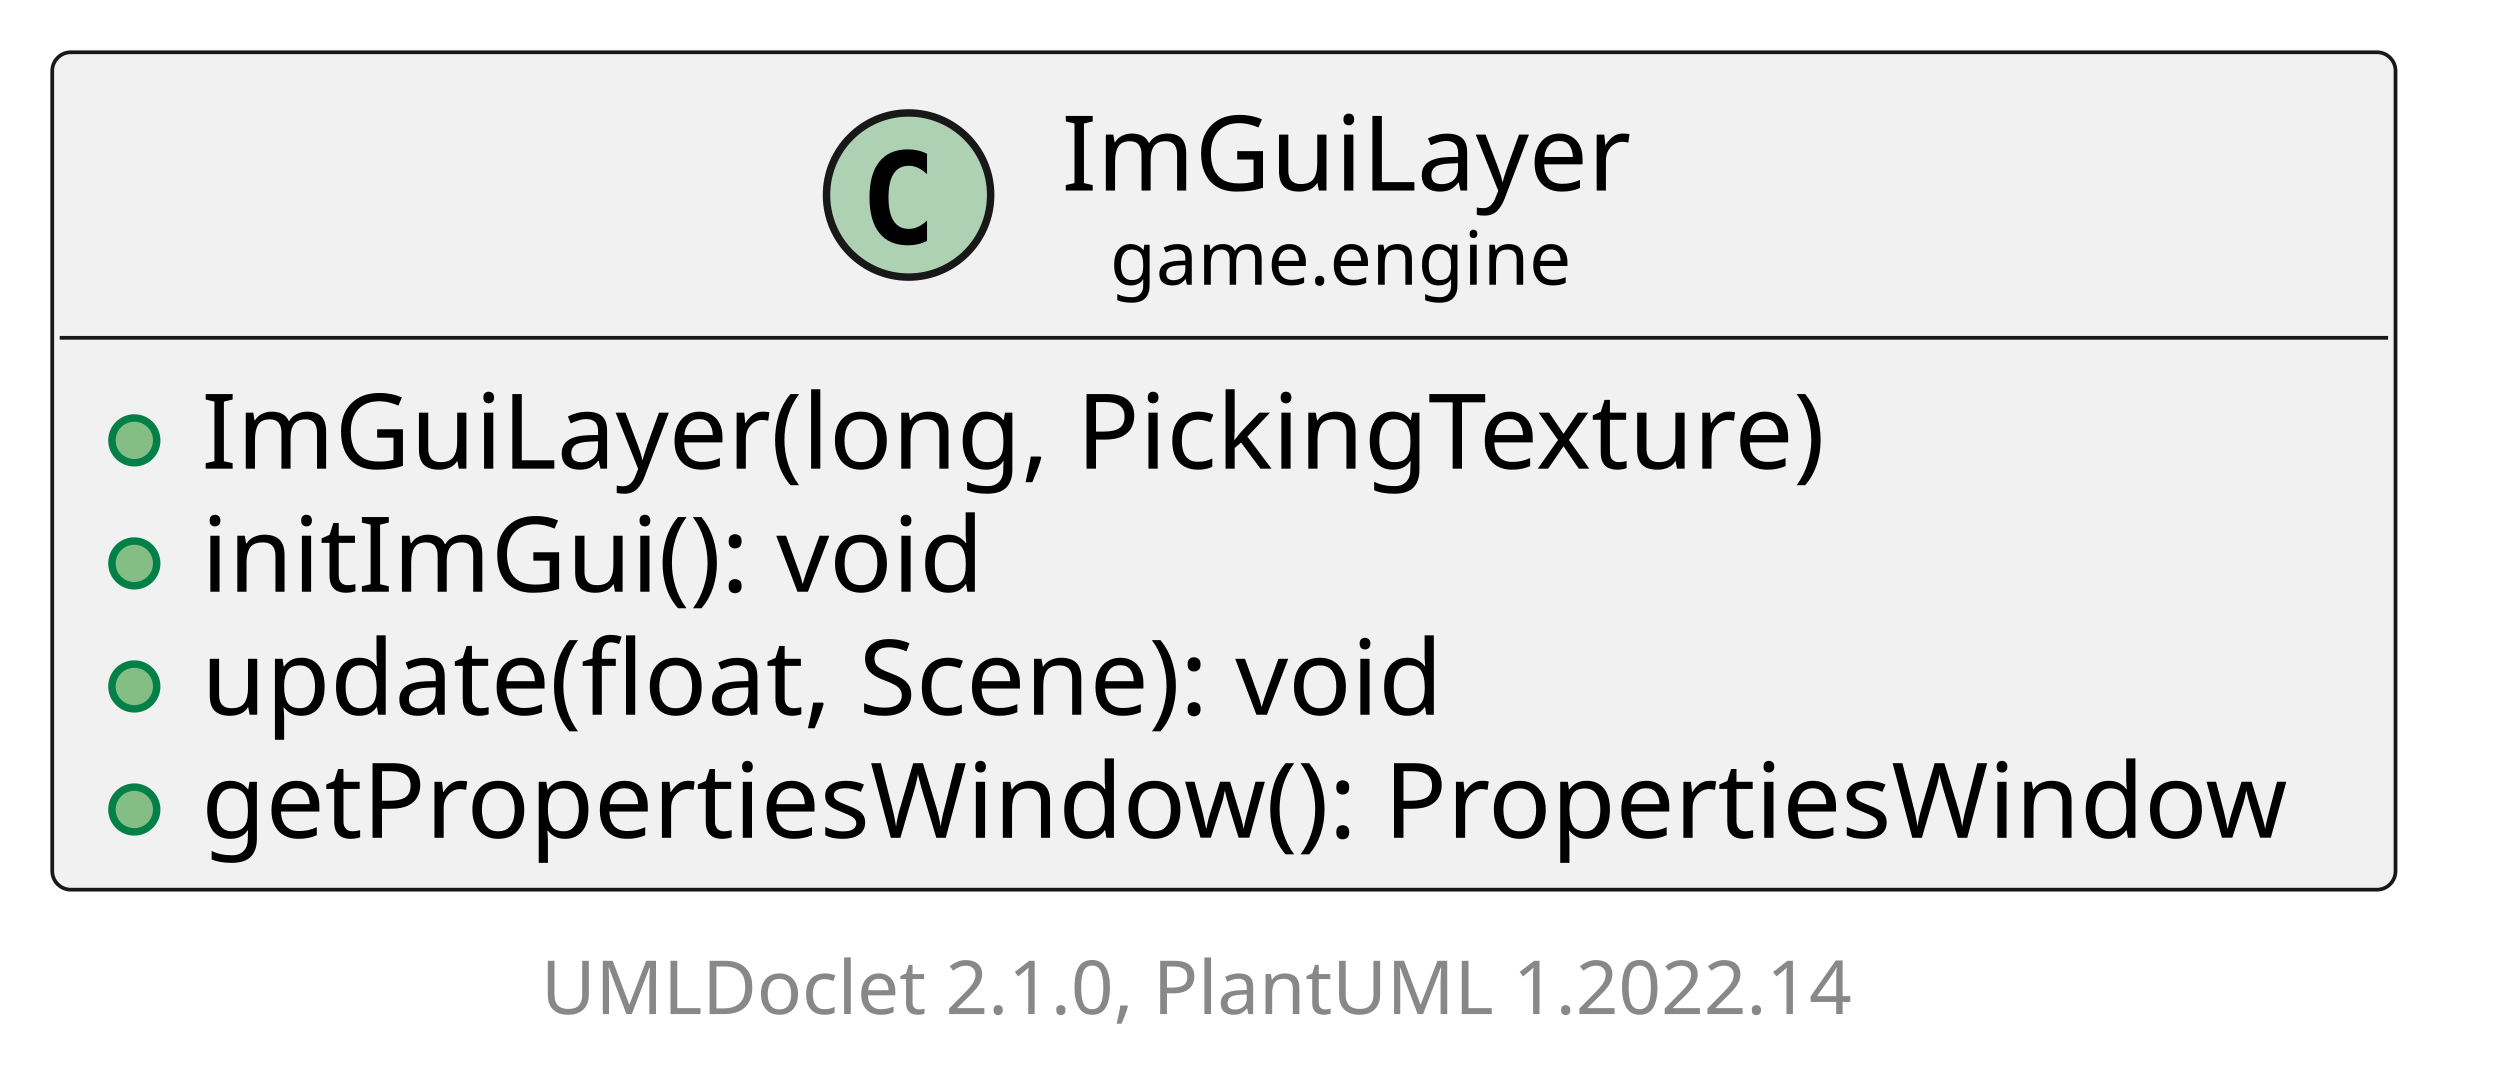
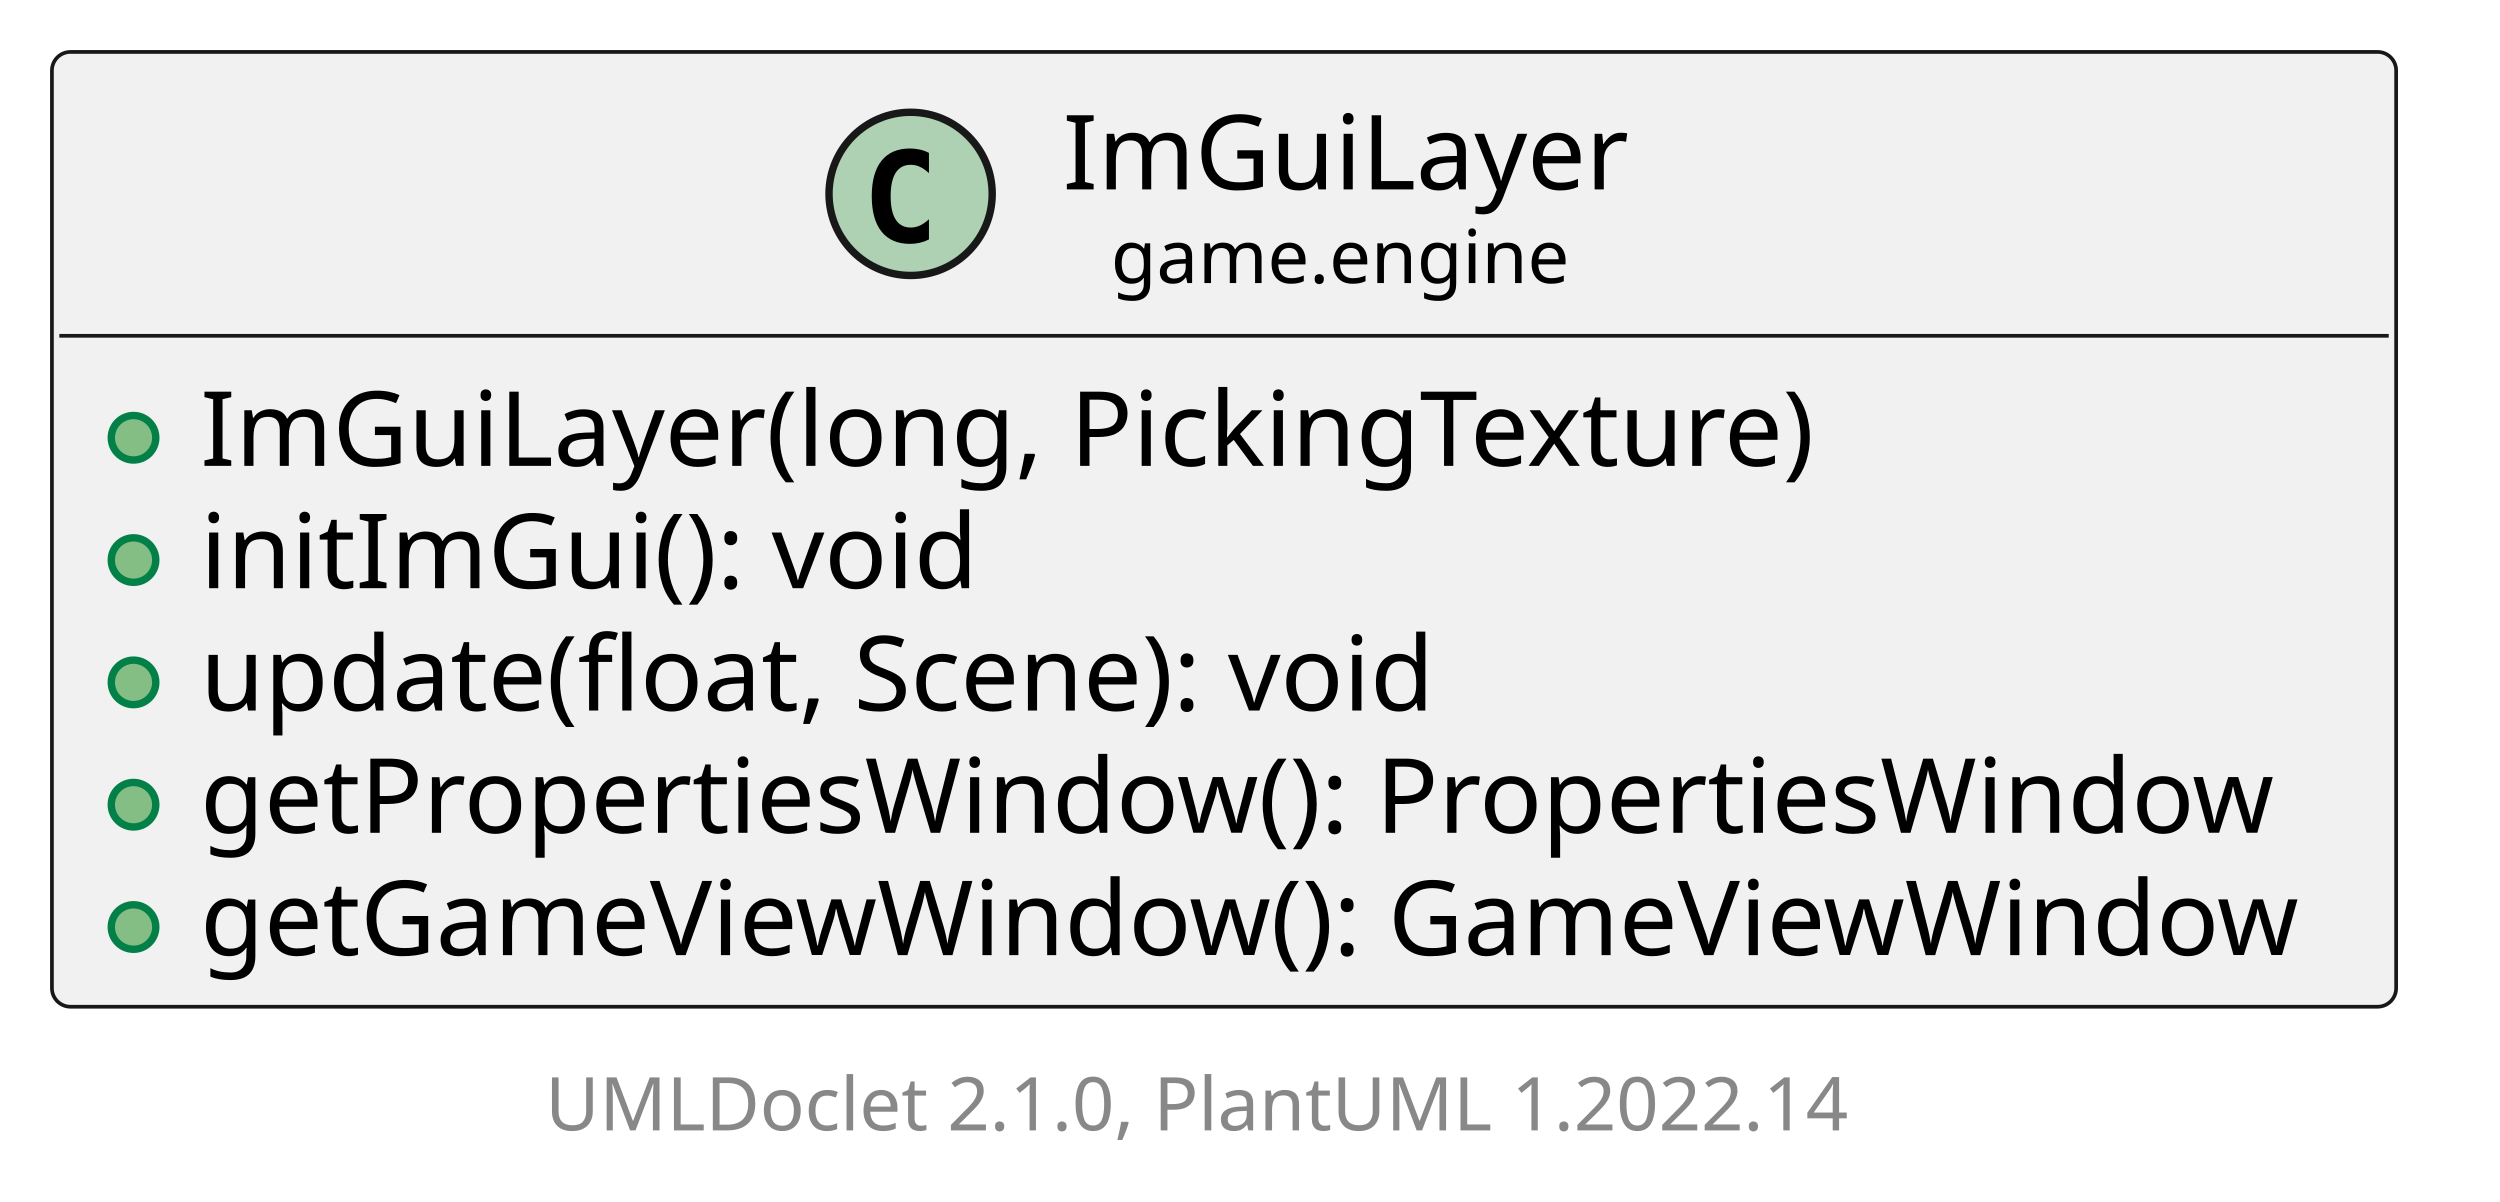
- <svg xmlns="http://www.w3.org/2000/svg" xmlns:xlink="http://www.w3.org/1999/xlink" contentStyleType="text/css" height="145px" preserveAspectRatio="none" style="width:335px;height:145px;background:#FFFFFF;" version="1.1" viewBox="0 0 335 145" width="335px" zoomAndPan="magnify">
+ <svg xmlns="http://www.w3.org/2000/svg" xmlns:xlink="http://www.w3.org/1999/xlink" contentStyleType="text/css" height="162px" preserveAspectRatio="none" style="width:337px;height:162px;background:#FFFFFF;" version="1.1" viewBox="0 0 337 162" width="337px" zoomAndPan="magnify">
  <defs />
  <g>
    <a href="ImGuiLayer.html" target="_top" title="ImGuiLayer.html" xlink:actuate="onRequest" xlink:href="ImGuiLayer.html" xlink:show="new" xlink:title="ImGuiLayer.html" xlink:type="simple">
      <g id="elem_game.engine.ImGuiLayer">
-         <rect codeLine="5" fill="#F1F1F1" height="112.219" id="game.engine.ImGuiLayer" rx="2.5" ry="2.5" style="stroke:#181818;stroke-width:0.5;" width="314" x="7" y="7" />
-         <ellipse cx="121.75" cy="26.133" fill="#ADD1B2" rx="11" ry="11" style="stroke:#181818;stroke-width:1.0;" />
-         <path d="M124.223,32.276 Q123.642,32.575 123.003,32.724 Q122.364,32.873 121.658,32.873 Q119.151,32.873 117.832,31.222 Q116.512,29.57 116.512,26.449 Q116.512,23.319 117.832,21.668 Q119.151,20.016 121.658,20.016 Q122.364,20.016 123.011,20.165 Q123.659,20.314 124.223,20.613 L124.223,23.336 Q123.592,22.755 122.999,22.485 Q122.405,22.215 121.774,22.215 Q120.43,22.215 119.745,23.282 Q119.06,24.349 119.06,26.449 Q119.06,28.541 119.745,29.607 Q120.43,30.674 121.774,30.674 Q122.405,30.674 122.999,30.404 Q123.592,30.134 124.223,29.553 Z " fill="#000000" />
-         <text fill="#000000" font-family="sans-serif" font-size="14" lengthAdjust="spacing" textLength="76" x="142.25" y="25.535">ImGuiLayer</text>
-         <text fill="#000000" font-family="sans-serif" font-size="10" lengthAdjust="spacing" textLength="63" x="148.75" y="38.156">game.engine</text>
-         <line style="stroke:#181818;stroke-width:0.5;" x1="8" x2="320" y1="45.266" y2="45.266" />
+         <rect codeLine="5" fill="#F1F1F1" height="128.707" id="game.engine.ImGuiLayer" rx="2.5" ry="2.5" style="stroke:#181818;stroke-width:0.5;" width="316" x="7" y="7" />
+         <ellipse cx="122.75" cy="26.133" fill="#ADD1B2" rx="11" ry="11" style="stroke:#181818;stroke-width:1.0;" />
+         <path d="M125.223,32.276 Q124.642,32.575 124.003,32.724 Q123.364,32.873 122.658,32.873 Q120.151,32.873 118.832,31.222 Q117.512,29.57 117.512,26.449 Q117.512,23.319 118.832,21.668 Q120.151,20.016 122.658,20.016 Q123.364,20.016 124.011,20.165 Q124.659,20.314 125.223,20.613 L125.223,23.336 Q124.592,22.755 123.999,22.485 Q123.405,22.215 122.774,22.215 Q121.43,22.215 120.745,23.282 Q120.06,24.349 120.06,26.449 Q120.06,28.541 120.745,29.607 Q121.43,30.674 122.774,30.674 Q123.405,30.674 123.999,30.404 Q124.592,30.134 125.223,29.553 Z " fill="#000000" />
+         <text fill="#000000" font-family="sans-serif" font-size="14" lengthAdjust="spacing" textLength="76" x="143.25" y="25.535">ImGuiLayer</text>
+         <text fill="#000000" font-family="sans-serif" font-size="10" lengthAdjust="spacing" textLength="63" x="149.75" y="38.156">game.engine</text>
+         <line style="stroke:#181818;stroke-width:0.5;" x1="8" x2="322" y1="45.266" y2="45.266" />
        <ellipse cx="18" cy="59.01" fill="#84BE84" rx="3" ry="3" style="stroke:#038048;stroke-width:1.0;" />
        <text fill="#000000" font-family="sans-serif" font-size="14" lengthAdjust="spacing" textLength="228" x="27" y="62.801">ImGuiLayer(long, PickingTexture)</text>
        <ellipse cx="18" cy="75.498" fill="#84BE84" rx="3" ry="3" style="stroke:#038048;stroke-width:1.0;" />
        <text fill="#000000" font-family="sans-serif" font-size="14" lengthAdjust="spacing" textLength="109" x="27" y="79.289">initImGui(): void</text>
        <ellipse cx="18" cy="91.986" fill="#84BE84" rx="3" ry="3" style="stroke:#038048;stroke-width:1.0;" />
        <text fill="#000000" font-family="sans-serif" font-size="14" lengthAdjust="spacing" textLength="174" x="27" y="95.777">update(float, Scene): void</text>
        <ellipse cx="18" cy="108.475" fill="#84BE84" rx="3" ry="3" style="stroke:#038048;stroke-width:1.0;" />
        <text fill="#000000" font-family="sans-serif" font-size="14" lengthAdjust="spacing" textLength="288" x="27" y="112.266">getPropertiesWindow(): PropertiesWindow</text>
+         <ellipse cx="18" cy="124.963" fill="#84BE84" rx="3" ry="3" style="stroke:#038048;stroke-width:1.0;" />
+         <text fill="#000000" font-family="sans-serif" font-size="14" lengthAdjust="spacing" textLength="290" x="27" y="128.754">getGameViewWindow(): GameViewWindow</text>
      </g>
    </a>
-     <text fill="#888888" font-family="sans-serif" font-size="10" lengthAdjust="spacing" textLength="182" x="72.5" y="135.887">UMLDoclet 2.1.0, PlantUML 1.2022.14</text>
+     <text fill="#888888" font-family="sans-serif" font-size="10" lengthAdjust="spacing" textLength="182" x="73.5" y="152.375">UMLDoclet 2.1.0, PlantUML 1.2022.14</text>
  </g>
</svg>
